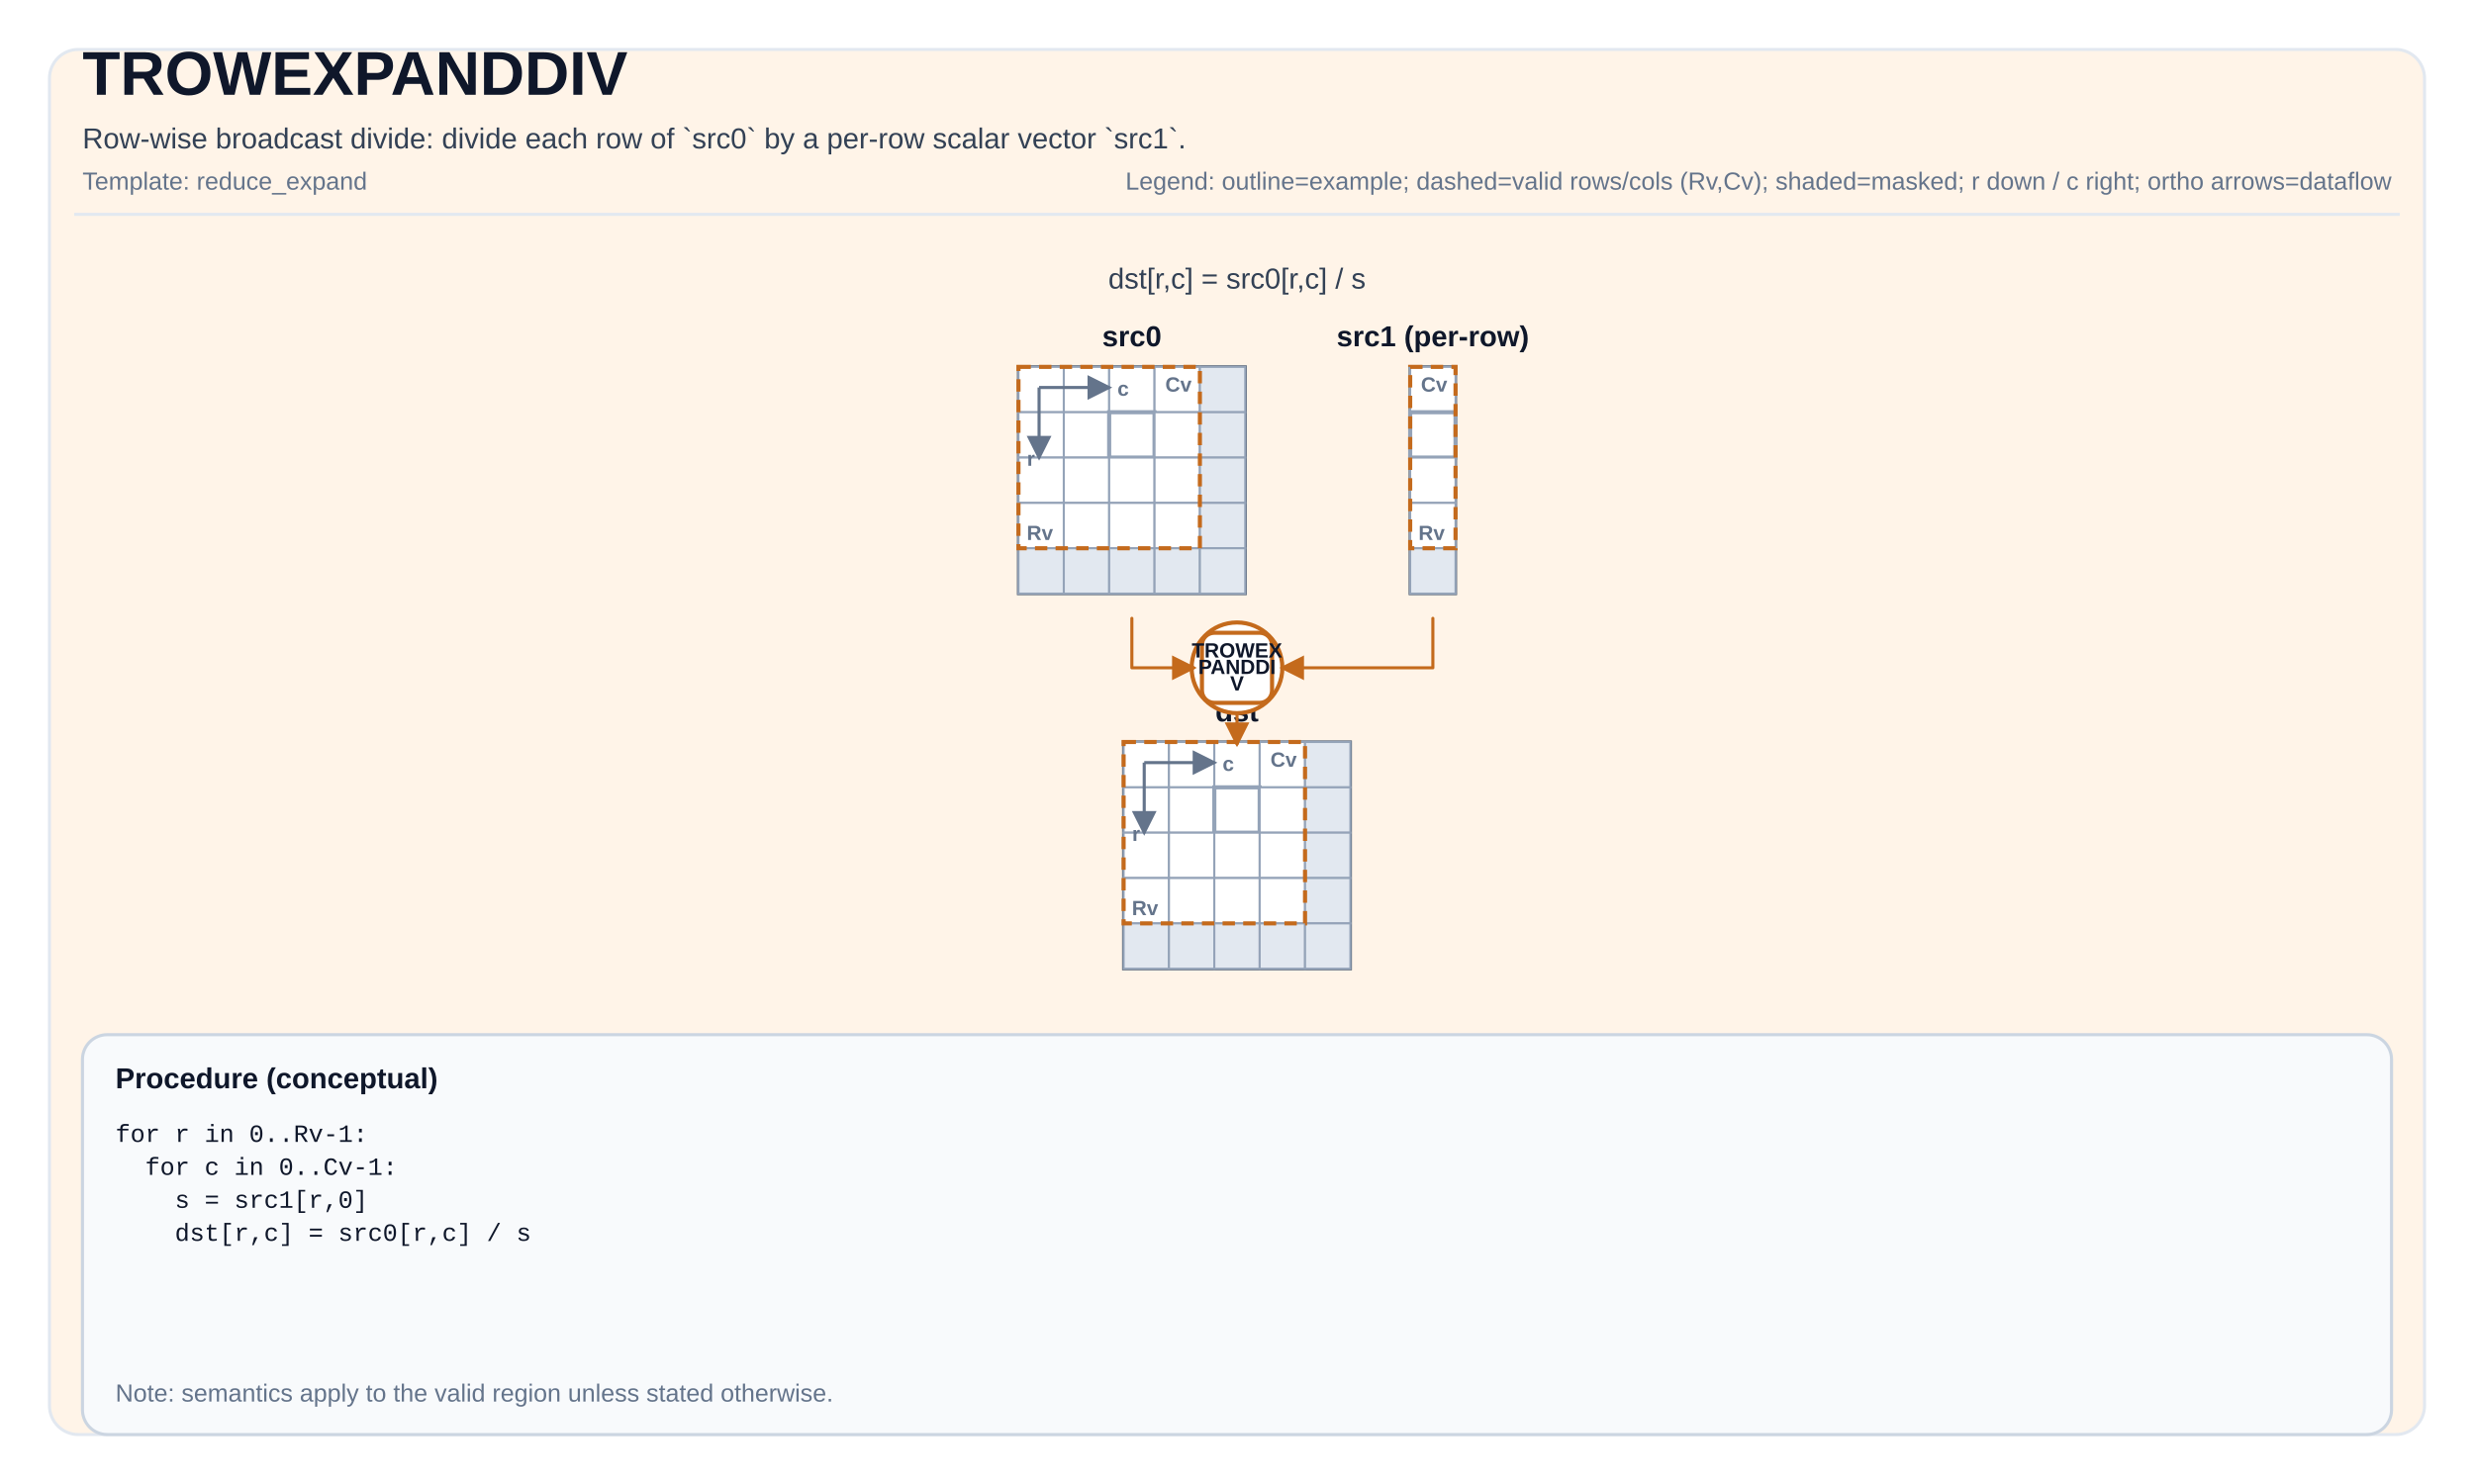
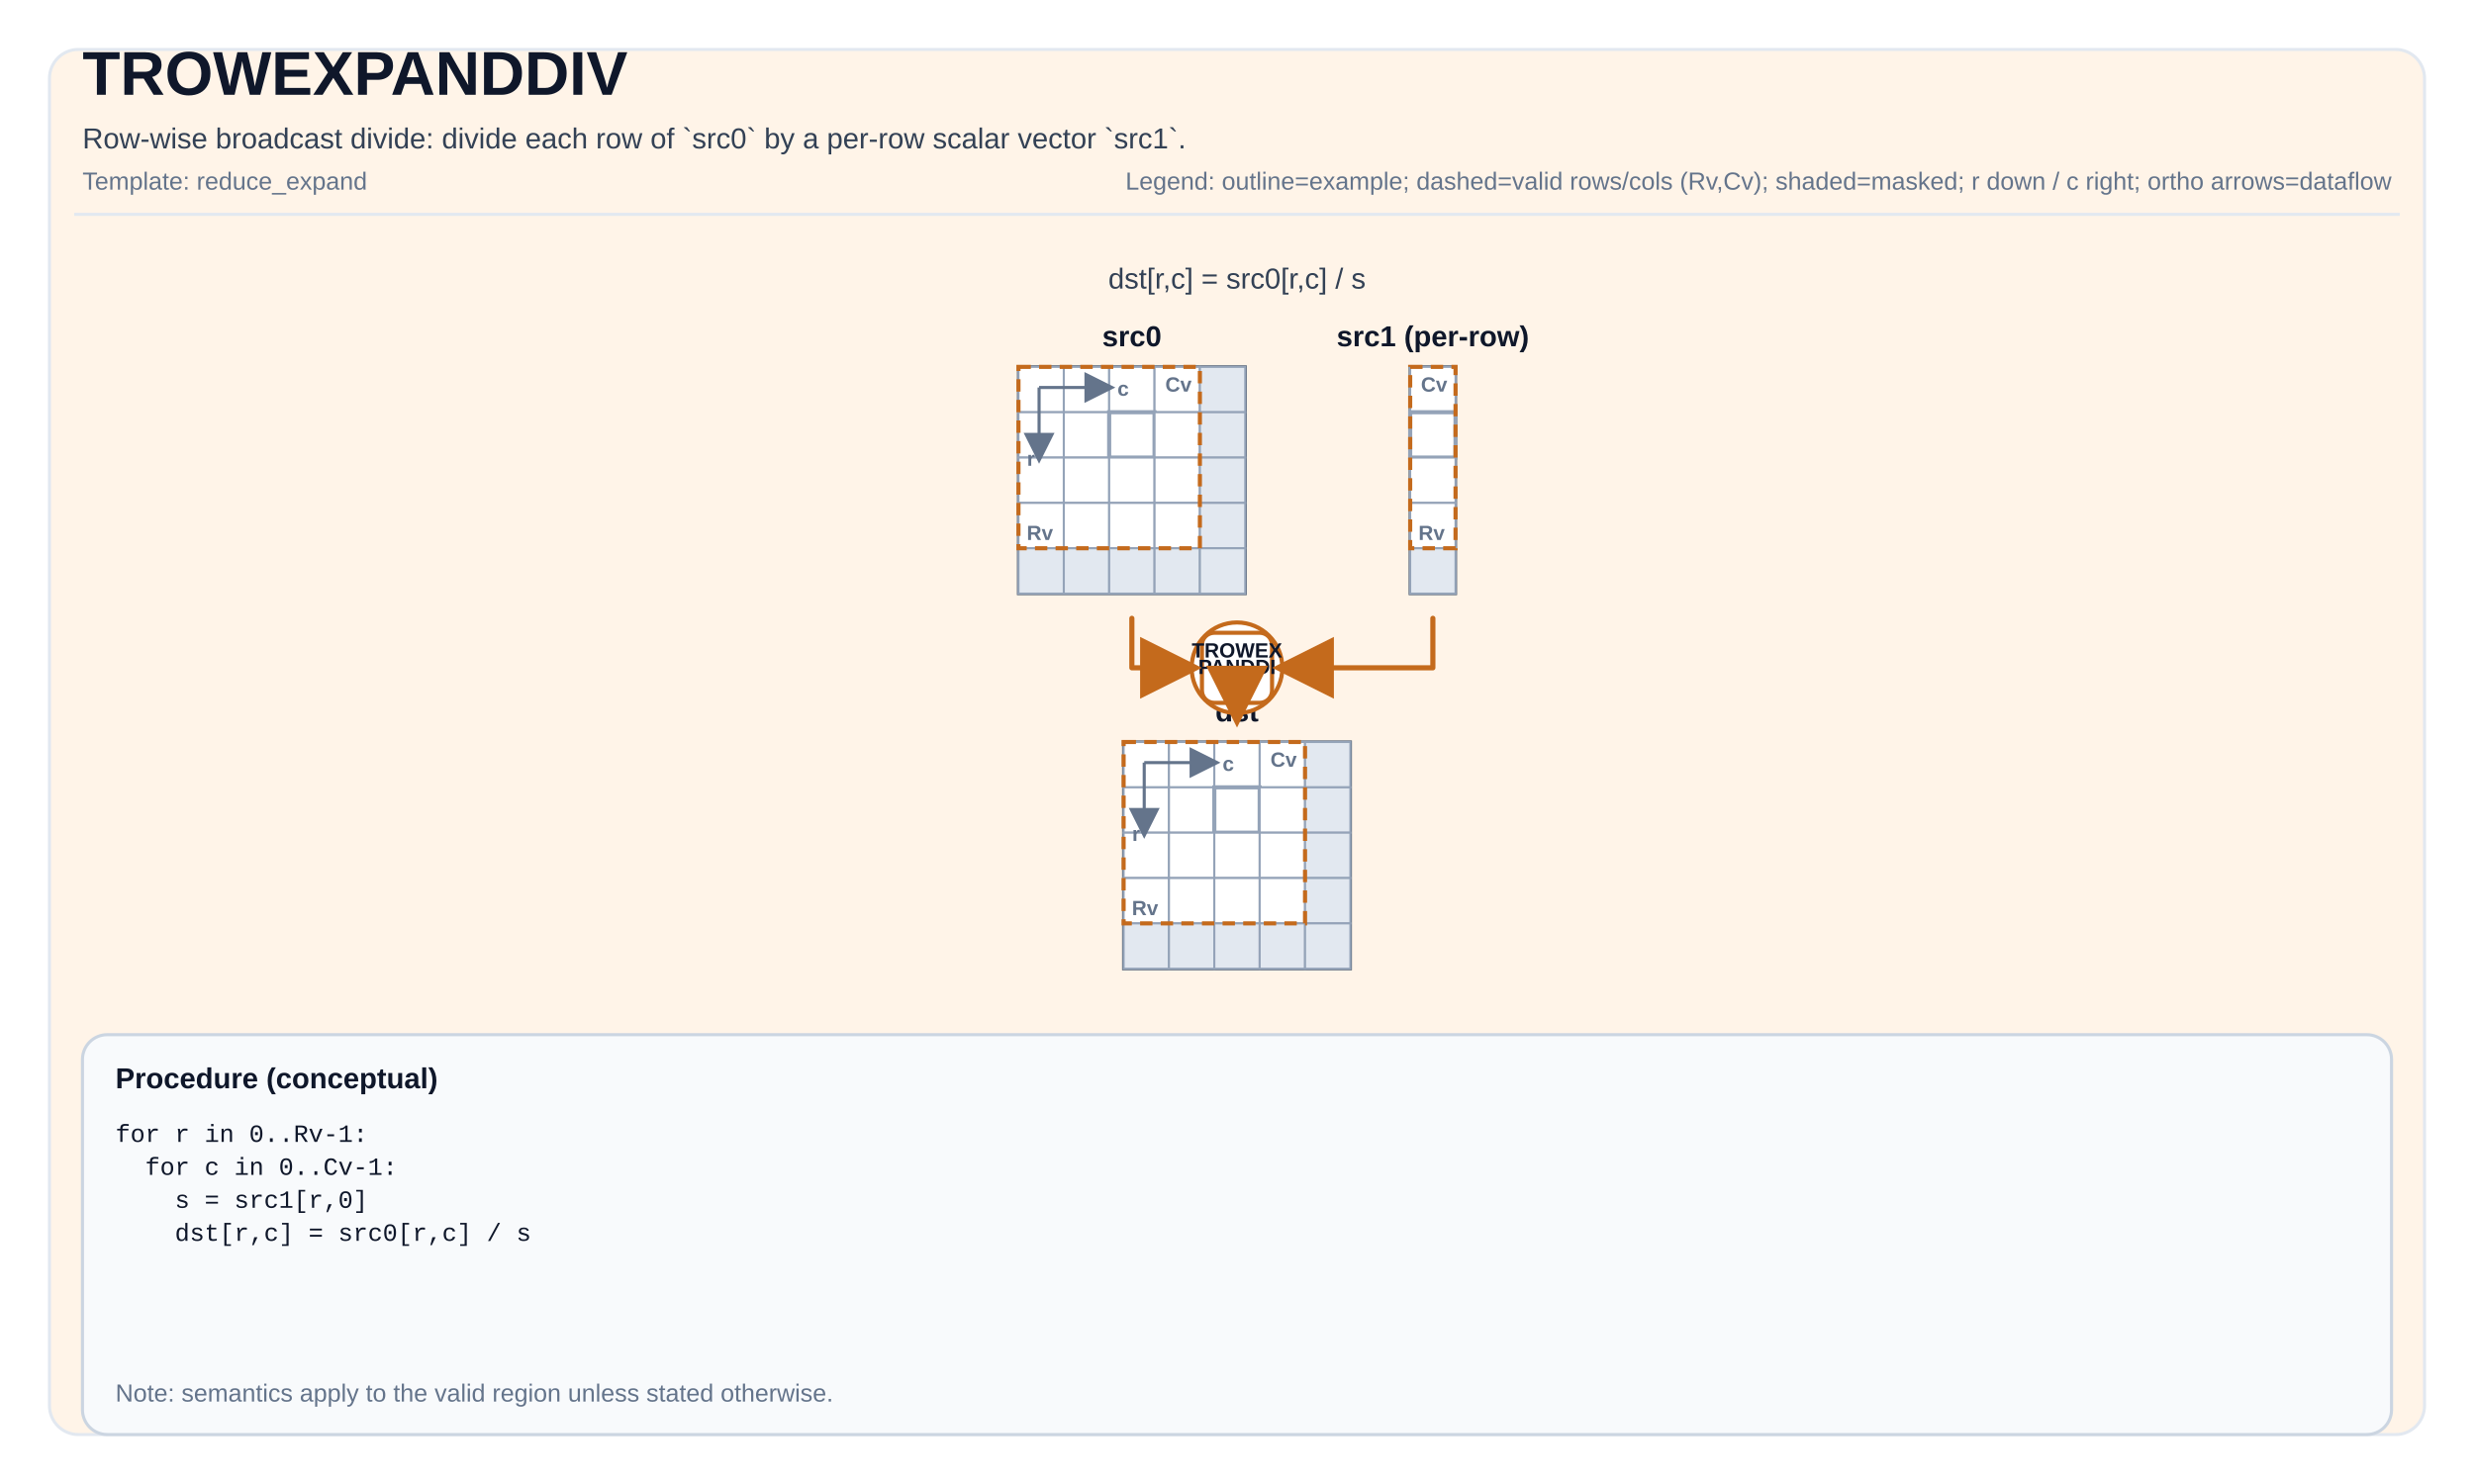
<svg xmlns="http://www.w3.org/2000/svg" width="1200" height="720" viewBox="0 0 1200 720" role="img" aria-label="TROWEXPANDDIV tile operation diagram">
  <defs>
-     <marker id="arrow" markerWidth="8" markerHeight="8" refX="7" refY="4" orient="auto">
-       <path d="M0,0 L0,8 L8,4 z" fill="#C46A1C" />
+     <marker id="arrow" markerWidth="12" markerHeight="12" refX="10" refY="6" orient="auto">
+       <path d="M0,0 L0,12 L12,6 z" fill="#C46A1C" />
    </marker>
-     <marker id="axisArrow" markerWidth="8" markerHeight="8" refX="7" refY="4" orient="auto">
-       <path d="M0,0 L0,8 L8,4 z" fill="#64748b" />
+     <marker id="axisArrow" markerWidth="10" markerHeight="10" refX="8" refY="5" orient="auto">
+       <path d="M0,0 L0,10 L10,5 z" fill="#64748b" />
    </marker>
  </defs>
  <style>
svg { font-family: Arial, Helvetica, sans-serif; }
.title { font-size: 30px; font-weight: 700; fill: #0f172a; }
.subtitle { font-size: 14px; fill: #334155; }
.meta { font-size: 12px; fill: #64748b; }
.frame { fill: white; }
.panel { fill: #FFF4E8; stroke: #e2e8f0; stroke-width: 1.5; rx: 14; }
.tileLabel { font-size: 14px; font-weight: 700; fill: #0f172a; }
.tileBorder { fill: none; stroke: #475569; stroke-width: 1.5; }
.cell { fill: #ffffff; stroke: #94a3b8; stroke-width: 1; }
.cellMasked { fill: #e2e8f0; }
.cellHL { stroke-width: 2; }
.cellText { font-family: ui-monospace, SFMono-Regular, Menlo, Monaco, Consolas, 'Liberation Mono', 'Courier New', monospace; font-size: 10px; fill: #0f172a; }
- .arrow { stroke-width: 1.5; fill: none; stroke-linejoin: round; stroke-linecap: round; }
+ .arrow { stroke-width: 2.5; fill: none; stroke-linejoin: round; stroke-linecap: round; }
.axisLine { stroke: #64748b; stroke-width: 1.5; fill: none; }
.axisText { font-size: 10px; fill: #64748b; font-weight: 700; }
.opCircle { fill: #ffffff; stroke-width: 2; }
.opRect { fill: #ffffff; stroke-width: 2; }
.opText { font-size: 10px; font-weight: 800; fill: #0f172a; }
.procBox { fill: #f8fafc; stroke: #cbd5e1; stroke-width: 1.5; rx: 12; }
.procTitle { font-size: 14px; font-weight: 700; fill: #0f172a; }
.procText { font-family: ui-monospace, SFMono-Regular, Menlo, Monaco, Consolas, 'Liberation Mono', 'Courier New', monospace; font-size: 12px; fill: #0f172a; }
.smallLabel { font-size: 12px; fill: #334155; }
.scalarBox { fill: #ffffff; stroke: #cbd5e1; stroke-width: 1.5; }
.scalarValue { font-size: 16px; font-weight: 700; }
.validBox { fill: none; stroke-width: 2; stroke-dasharray: 6 4; }
</style>
  <rect x="0" y="0" width="1200" height="720" class="frame" />
  <rect x="24" y="24" width="1152" height="672" class="panel" />
  <text x="40" y="46" class="title">TROWEXPANDDIV</text>
  <text x="40" y="72" class="subtitle">Row-wise broadcast divide: divide each row of `src0` by a per-row scalar vector `src1`.</text>
  <text x="40" y="92" class="meta">Template: reduce_expand</text>
  <text x="1160" y="92" class="meta" text-anchor="end">Legend: outline=example; dashed=valid rows/cols (Rv,Cv); shaded=masked; r down / c right; ortho arrows=dataflow</text>
  <line x1="36" y1="104" x2="1164" y2="104" stroke="#e2e8f0" stroke-width="1.5" />
  <text x="549" y="168" class="tileLabel" text-anchor="middle">src0</text>
  <rect x="494" y="178" width="110" height="110" class="tileBorder" />
  <rect x="494" y="178" width="22" height="22" class="cell" />
  <rect x="516" y="178" width="22" height="22" class="cell" />
  <rect x="538" y="178" width="22" height="22" class="cell" />
  <rect x="560" y="178" width="22" height="22" class="cell" />
  <rect x="582" y="178" width="22" height="22" class="cell cellMasked" />
  <rect x="494" y="200" width="22" height="22" class="cell" />
  <rect x="516" y="200" width="22" height="22" class="cell" />
  <rect x="538" y="200" width="22" height="22" class="cell cellHL" stroke="#C46A1C" />
  <rect x="560" y="200" width="22" height="22" class="cell" />
  <rect x="582" y="200" width="22" height="22" class="cell cellMasked" />
  <rect x="494" y="222" width="22" height="22" class="cell" />
  <rect x="516" y="222" width="22" height="22" class="cell" />
  <rect x="538" y="222" width="22" height="22" class="cell" />
  <rect x="560" y="222" width="22" height="22" class="cell" />
  <rect x="582" y="222" width="22" height="22" class="cell cellMasked" />
  <rect x="494" y="244" width="22" height="22" class="cell" />
  <rect x="516" y="244" width="22" height="22" class="cell" />
  <rect x="538" y="244" width="22" height="22" class="cell" />
  <rect x="560" y="244" width="22" height="22" class="cell" />
  <rect x="582" y="244" width="22" height="22" class="cell cellMasked" />
  <rect x="494" y="266" width="22" height="22" class="cell cellMasked" />
  <rect x="516" y="266" width="22" height="22" class="cell cellMasked" />
  <rect x="538" y="266" width="22" height="22" class="cell cellMasked" />
  <rect x="560" y="266" width="22" height="22" class="cell cellMasked" />
  <rect x="582" y="266" width="22" height="22" class="cell cellMasked" />
  <rect x="494" y="178" width="88" height="88" class="validBox" stroke="#C46A1C" />
  <text x="498" y="262" class="axisText">Rv</text>
  <text x="578" y="190" class="axisText" text-anchor="end">Cv</text>
  <path d="M 504 188 L 538 188" class="axisLine" marker-end="url(#axisArrow)" />
  <path d="M 504 188 L 504 222" class="axisLine" marker-end="url(#axisArrow)" />
  <text x="542" y="192" class="axisText">c</text>
  <text x="502" y="226" class="axisText" text-anchor="end">r</text>
  <text x="695" y="168" class="tileLabel" text-anchor="middle">src1 (per-row)</text>
  <rect x="684" y="178" width="22" height="110" class="tileBorder" />
  <rect x="684" y="178" width="22" height="22" class="cell" />
  <rect x="684" y="200" width="22" height="22" class="cell cellHL" stroke="#C46A1C" />
  <rect x="684" y="222" width="22" height="22" class="cell" />
  <rect x="684" y="244" width="22" height="22" class="cell" />
  <rect x="684" y="266" width="22" height="22" class="cell cellMasked" />
  <rect x="684" y="178" width="22" height="88" class="validBox" stroke="#C46A1C" />
  <text x="688" y="262" class="axisText">Rv</text>
  <text x="702" y="190" class="axisText" text-anchor="end">Cv</text>
  <text x="600" y="350" class="tileLabel" text-anchor="middle">dst</text>
  <rect x="545" y="360" width="110" height="110" class="tileBorder" />
  <rect x="545" y="360" width="22" height="22" class="cell" />
  <rect x="567" y="360" width="22" height="22" class="cell" />
  <rect x="589" y="360" width="22" height="22" class="cell" />
  <rect x="611" y="360" width="22" height="22" class="cell" />
  <rect x="633" y="360" width="22" height="22" class="cell cellMasked" />
  <rect x="545" y="382" width="22" height="22" class="cell" />
  <rect x="567" y="382" width="22" height="22" class="cell" />
  <rect x="589" y="382" width="22" height="22" class="cell cellHL" stroke="#C46A1C" />
  <rect x="611" y="382" width="22" height="22" class="cell" />
  <rect x="633" y="382" width="22" height="22" class="cell cellMasked" />
  <rect x="545" y="404" width="22" height="22" class="cell" />
  <rect x="567" y="404" width="22" height="22" class="cell" />
  <rect x="589" y="404" width="22" height="22" class="cell" />
  <rect x="611" y="404" width="22" height="22" class="cell" />
  <rect x="633" y="404" width="22" height="22" class="cell cellMasked" />
  <rect x="545" y="426" width="22" height="22" class="cell" />
  <rect x="567" y="426" width="22" height="22" class="cell" />
  <rect x="589" y="426" width="22" height="22" class="cell" />
  <rect x="611" y="426" width="22" height="22" class="cell" />
  <rect x="633" y="426" width="22" height="22" class="cell cellMasked" />
  <rect x="545" y="448" width="22" height="22" class="cell cellMasked" />
  <rect x="567" y="448" width="22" height="22" class="cell cellMasked" />
  <rect x="589" y="448" width="22" height="22" class="cell cellMasked" />
  <rect x="611" y="448" width="22" height="22" class="cell cellMasked" />
  <rect x="633" y="448" width="22" height="22" class="cell cellMasked" />
  <rect x="545" y="360" width="88" height="88" class="validBox" stroke="#C46A1C" />
  <text x="549" y="444" class="axisText">Rv</text>
  <text x="629" y="372" class="axisText" text-anchor="end">Cv</text>
  <path d="M 555 370 L 589 370" class="axisLine" marker-end="url(#axisArrow)" />
  <path d="M 555 370 L 555 404" class="axisLine" marker-end="url(#axisArrow)" />
  <text x="593" y="374" class="axisText">c</text>
  <text x="553" y="408" class="axisText" text-anchor="end">r</text>
  <text x="600" y="140" class="subtitle" text-anchor="middle" fill="#C46A1C">dst[r,c] = src0[r,c] / s</text>
  <circle cx="600" cy="324" r="22" class="opCircle" stroke="#C46A1C" />
  <rect x="583" y="307" width="34" height="34" rx="6" class="opRect" stroke="#C46A1C" />
  <text x="600" y="319.0" class="opText" font-size="7px" text-anchor="middle">TROWEX</text>
  <text x="600" y="327.0" class="opText" font-size="7px" text-anchor="middle">PANDDI</text>
  <text x="600" y="335.0" class="opText" font-size="7px" text-anchor="middle">V</text>
-   <path d="M 549 300 L 549 324 L 579 324" class="arrow" stroke="#C46A1C" marker-end="url(#arrow)" />
-   <path d="M 695 300 L 695 324 L 622 324" class="arrow" stroke="#C46A1C" marker-end="url(#arrow)" />
-   <path d="M 600 346 L 600 361" class="arrow" stroke="#C46A1C" marker-end="url(#arrow)" />
+   <path d="M 549 300 L 549 324 L 578 324 L 578 324" class="arrow" stroke="#C46A1C" marker-end="url(#arrow)" />
+   <path d="M 695 300 L 695 324 L 622 324 L 622 324" class="arrow" stroke="#C46A1C" marker-end="url(#arrow)" />
+   <path d="M 600 346 L 600 347 L 600 347 L 600 348" class="arrow" stroke="#C46A1C" marker-end="url(#arrow)" />
  <rect x="40" y="502" width="1120" height="194" class="procBox" />
  <text x="56" y="528" class="procTitle">Procedure (conceptual)</text>
  <text x="56" y="554" class="procText" xml:space="preserve">
    <tspan x="56" dy="0">for r in 0..Rv-1:</tspan>
    <tspan x="56" dy="16">  for c in 0..Cv-1:</tspan>
    <tspan x="56" dy="16">    s = src1[r,0]</tspan>
    <tspan x="56" dy="16">    dst[r,c] = src0[r,c] / s</tspan>
  </text>
  <text x="56" y="680" class="meta">Note: semantics apply to the valid region unless stated otherwise.</text>
</svg>
